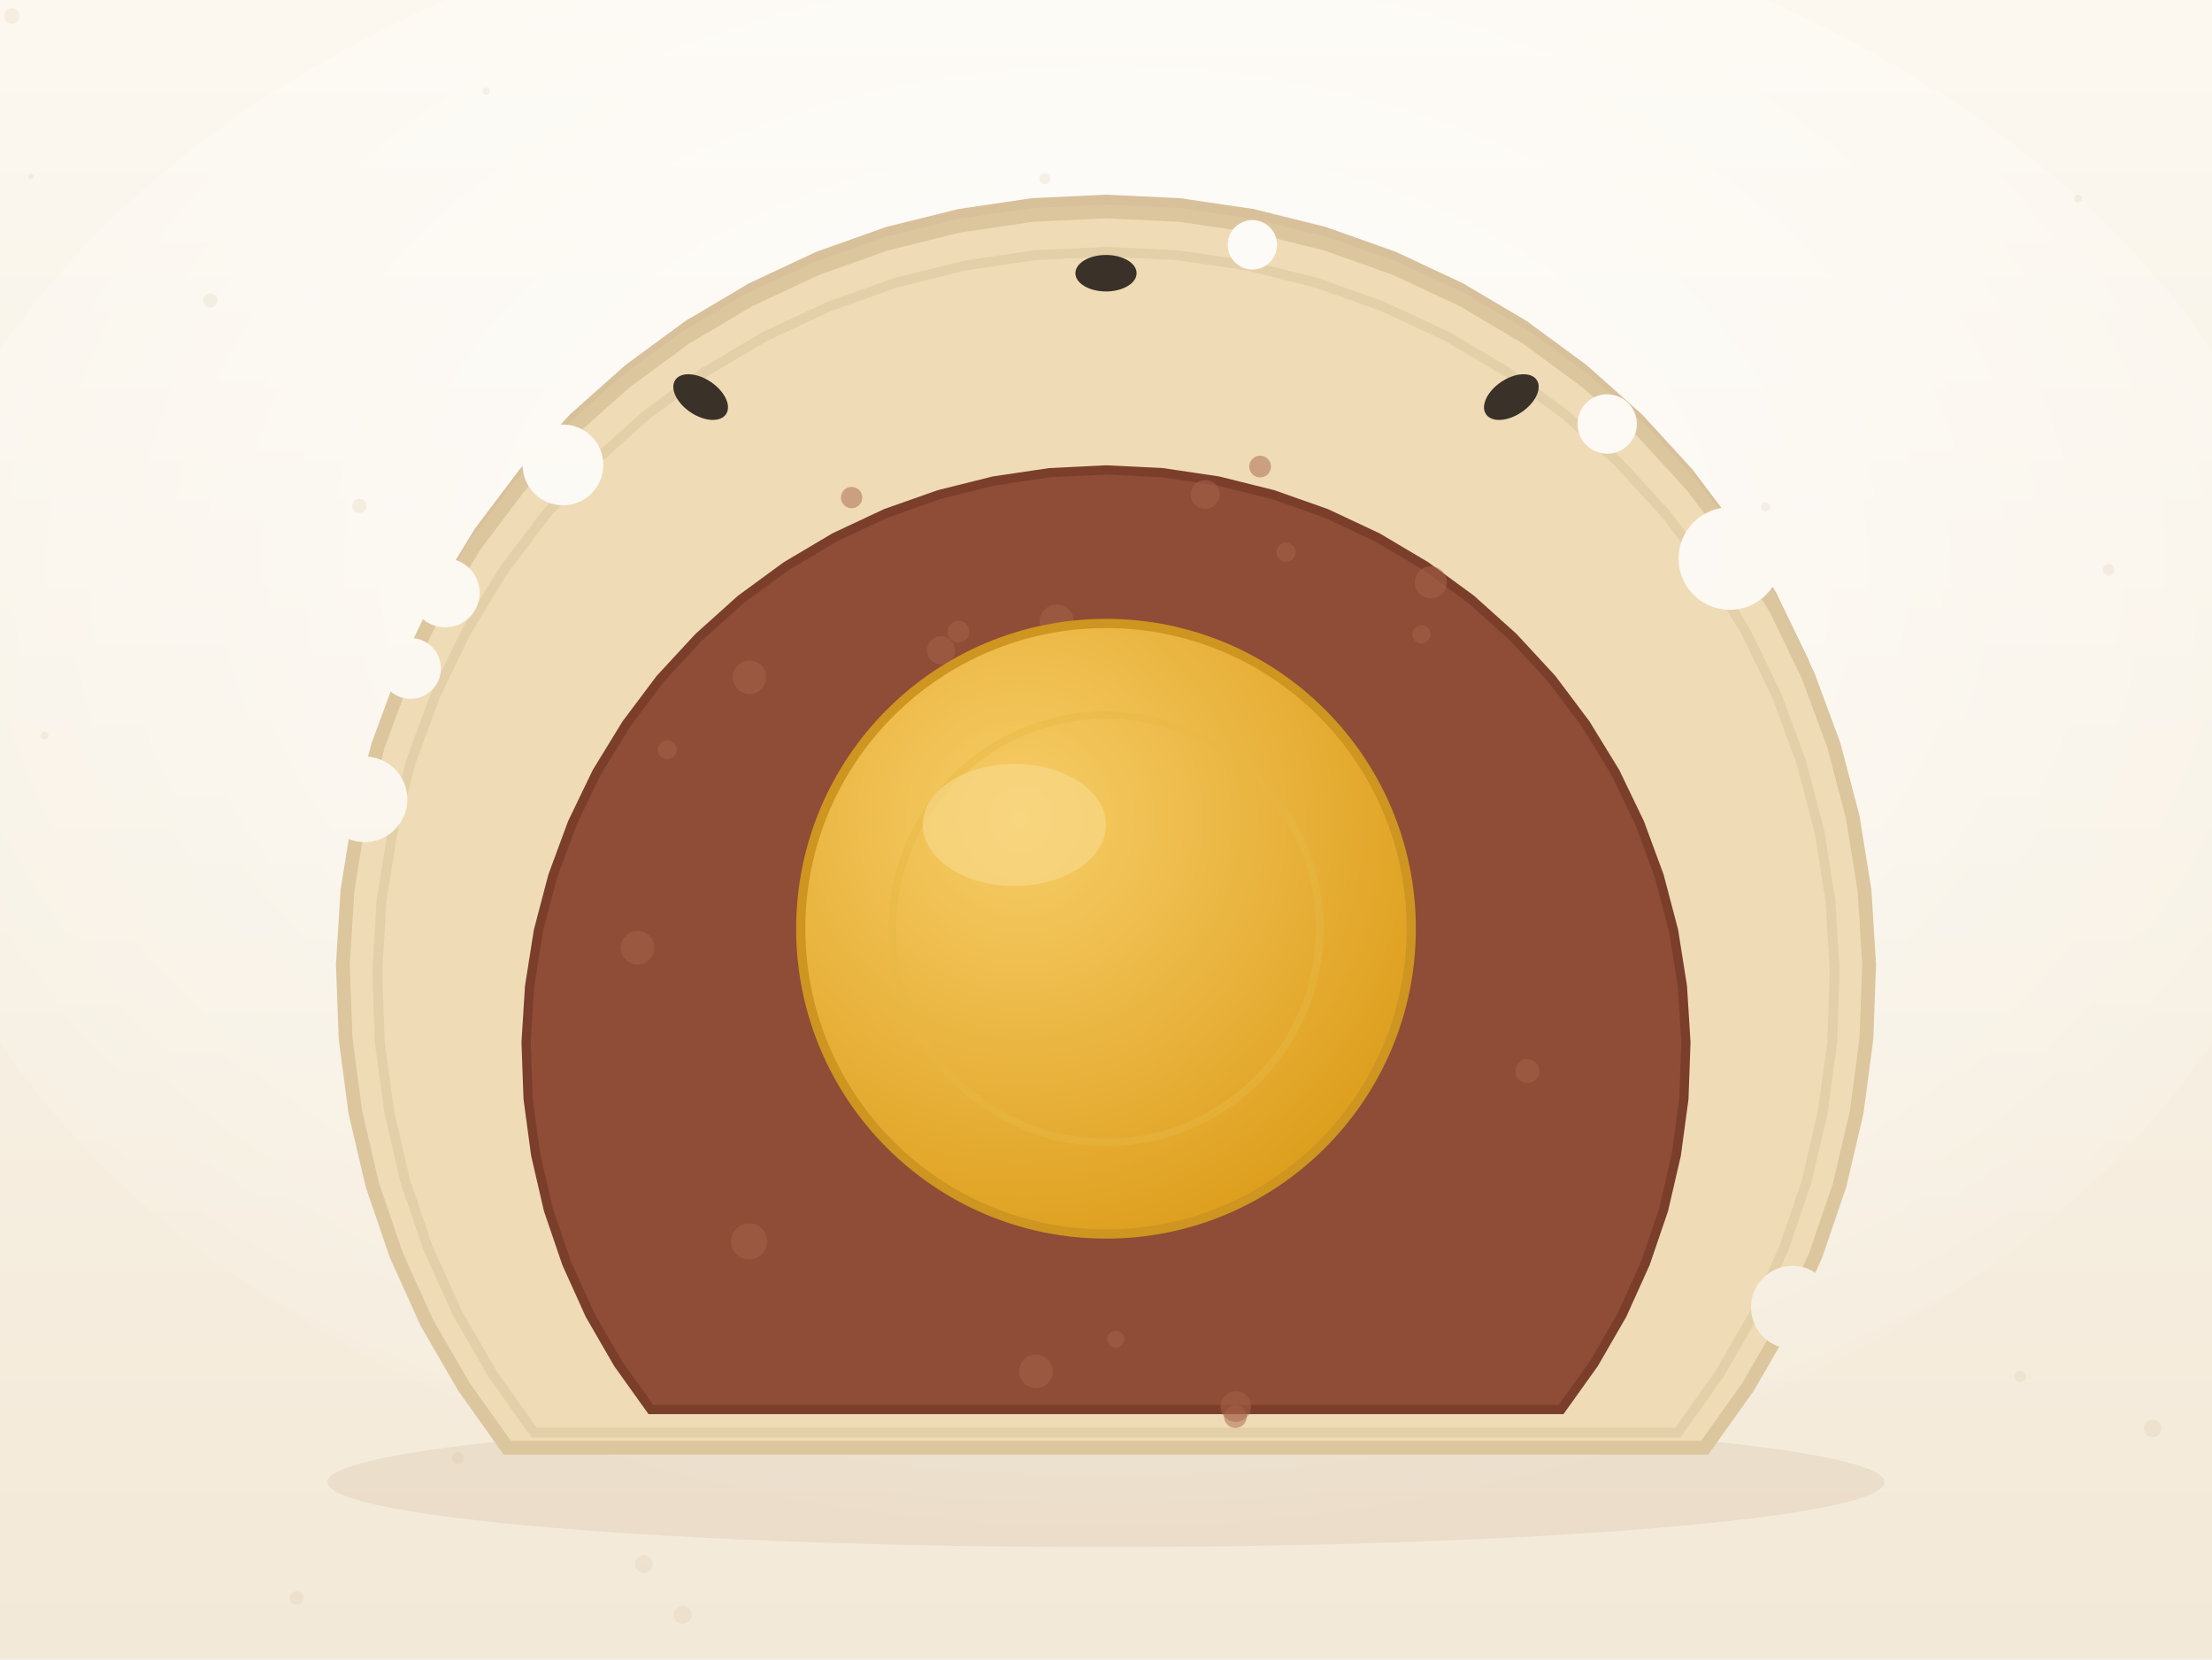
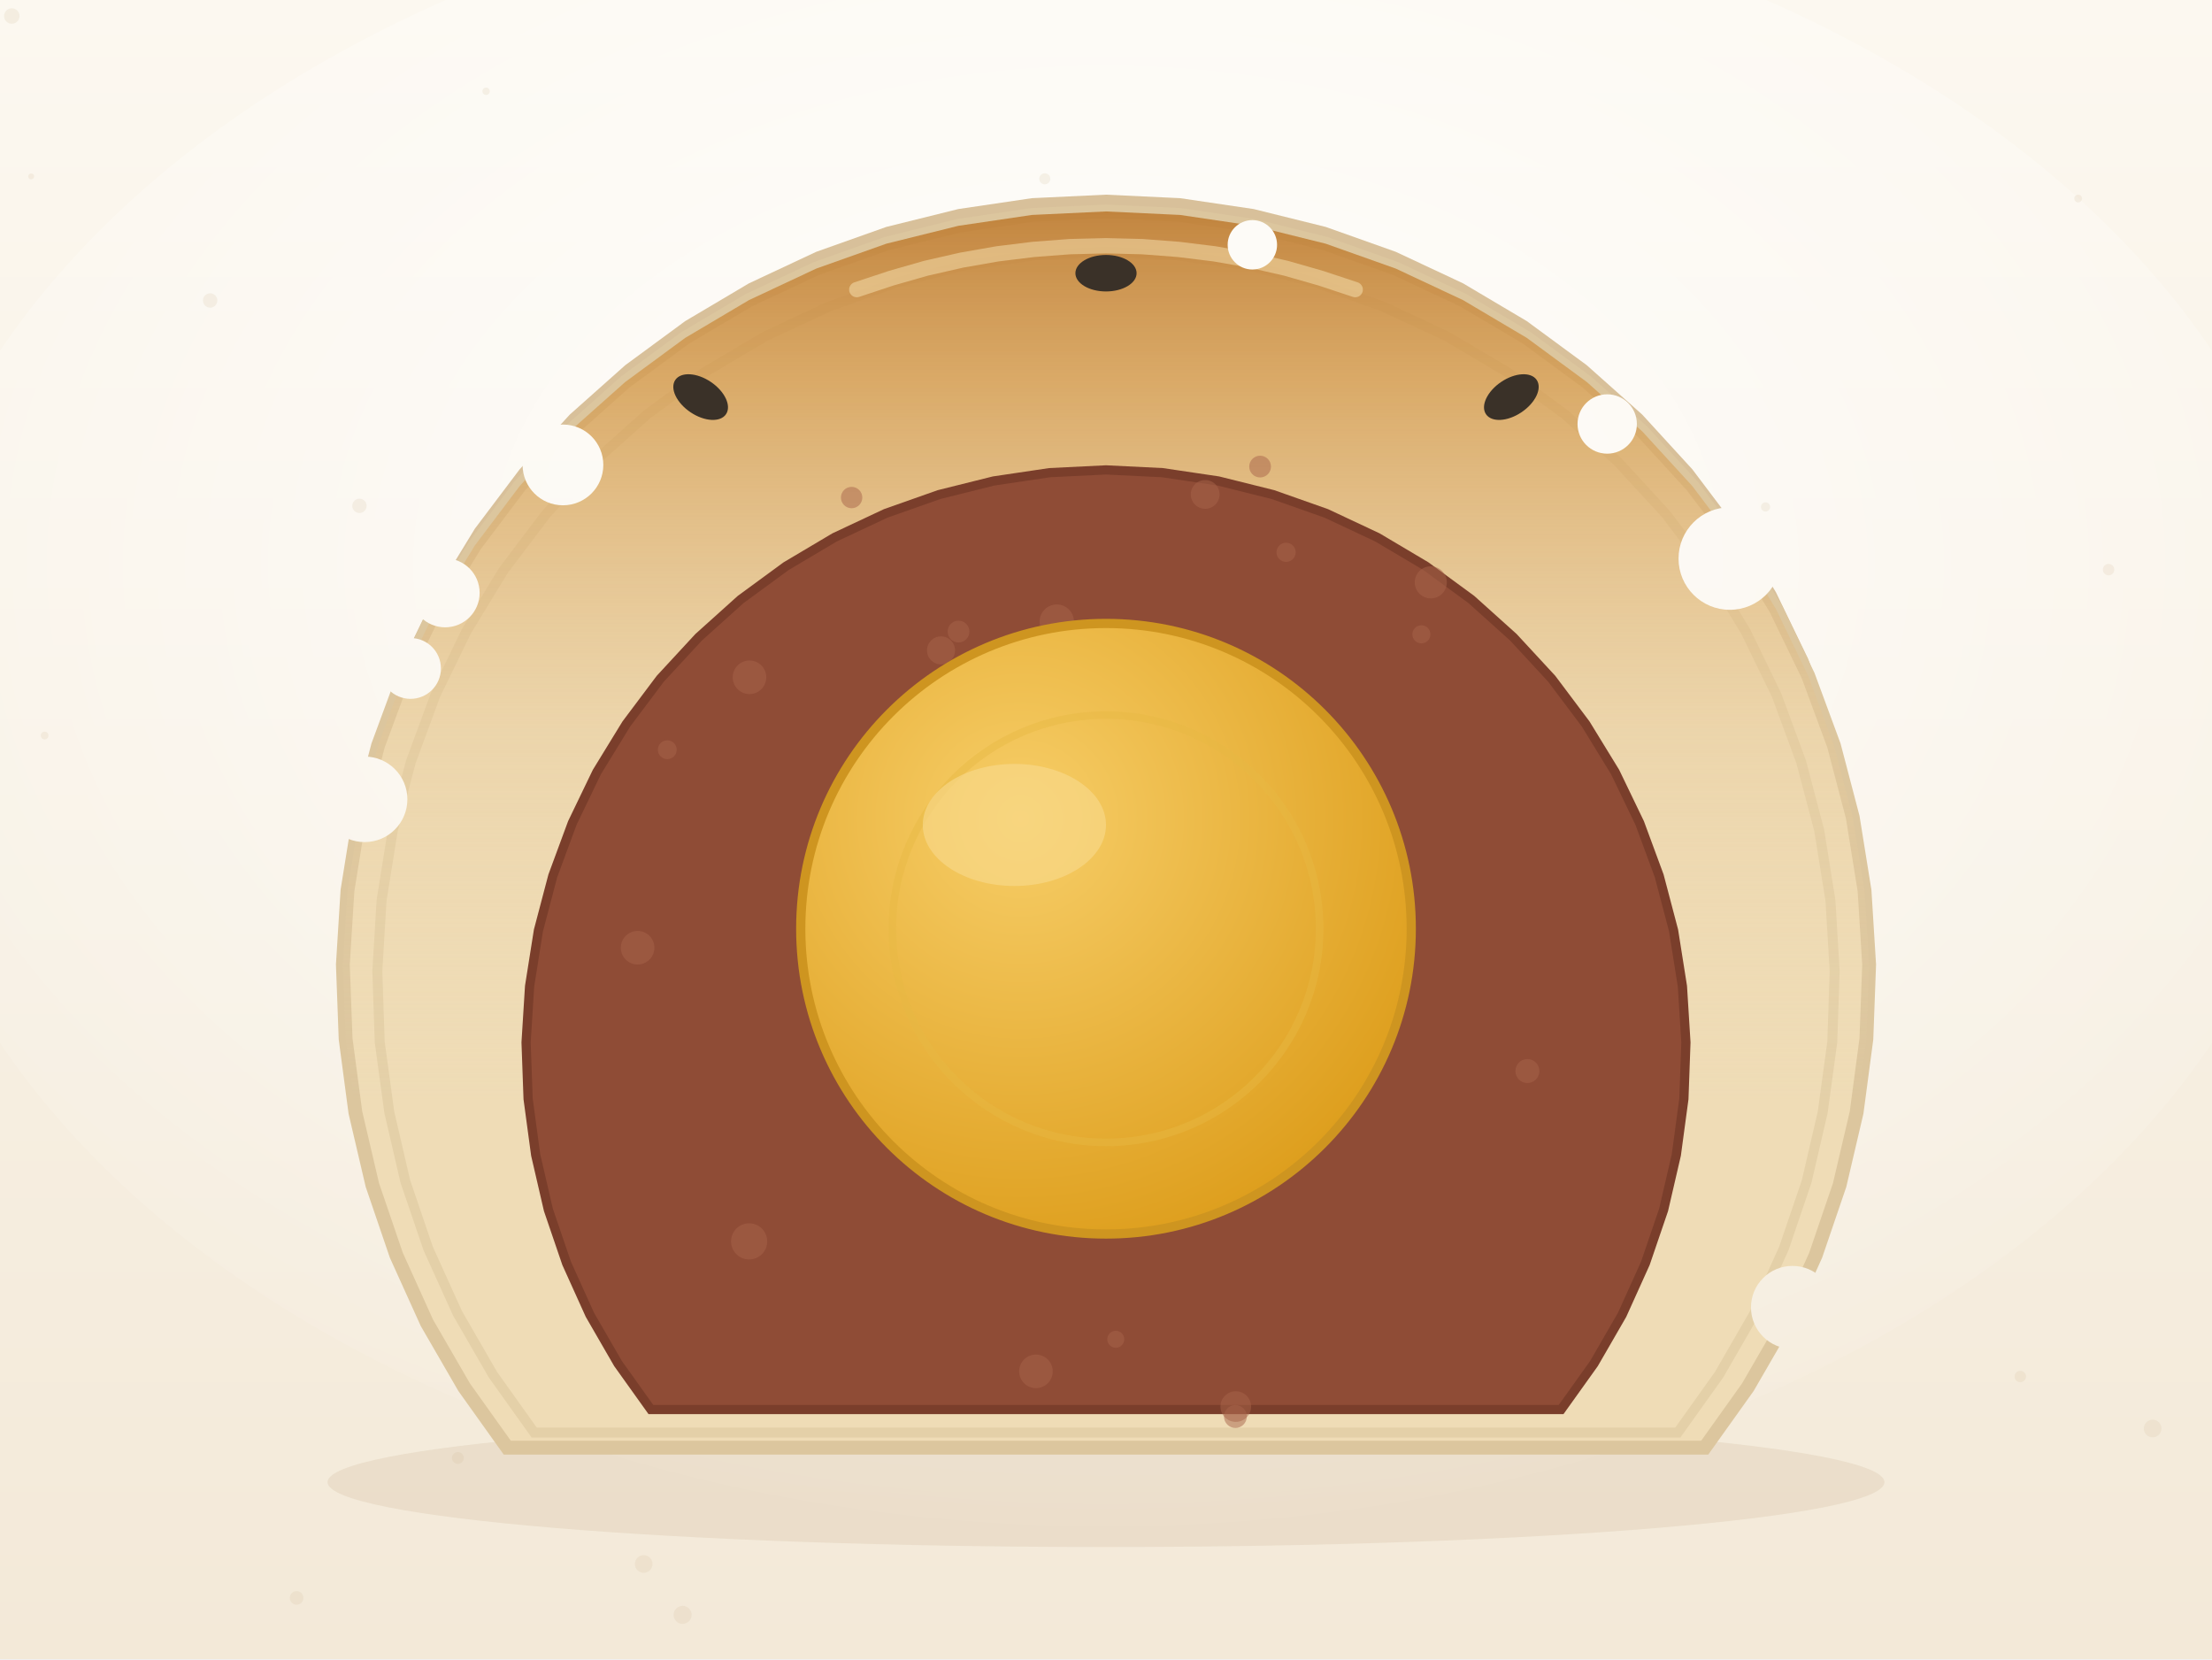
<svg xmlns="http://www.w3.org/2000/svg" viewBox="0 0 1200 900" width="1200" height="900" role="img" aria-label="红豆沙蛋黄酥">
  <defs>
    <linearGradient id="bg" x1="0" y1="0" x2="0" y2="1">
      <stop offset="0" stop-color="#FCF8F0" />
      <stop offset="1" stop-color="#F3E9D8" />
    </linearGradient>
    <radialGradient id="glow" cx="50%" cy="42%" r="62%">
      <stop offset="0" stop-color="#FFFFFF" stop-opacity="0.85" />
      <stop offset="1" stop-color="#FFFFFF" stop-opacity="0" />
    </radialGradient>
    <radialGradient id="yolk" cx="36%" cy="32%" r="72%">
      <stop offset="0" stop-color="#F7CE68" />
      <stop offset="1" stop-color="#DE9F1E" />
    </radialGradient>
    <radialGradient id="wash" cx="40%" cy="34%" r="70%">
      <stop offset="0" stop-color="#E9BE84" stop-opacity="0.95" />
      <stop offset="1" stop-color="#D9A75E" stop-opacity="0.75" />
    </radialGradient>
  </defs>
  <rect width="1200" height="900" fill="url(#bg)" />
  <ellipse cx="600" cy="378" rx="660" ry="450" fill="url(#glow)" />
  <circle cx="1127.4" cy="107.7" r="2.1" fill="#C9B48F" opacity="0.16" />
  <circle cx="349.2" cy="848.4" r="4.8" fill="#C9B48F" opacity="0.16" />
  <circle cx="501.6" cy="312" r="4.3" fill="#C9B48F" opacity="0.16" />
  <circle cx="884.6" cy="673.6" r="1.9" fill="#C9B48F" opacity="0.16" />
  <circle cx="798.2" cy="508" r="2.6" fill="#C9B48F" opacity="0.16" />
  <circle cx="742.2" cy="190.4" r="4.3" fill="#C9B48F" opacity="0.16" />
  <circle cx="16.9" cy="95.7" r="1.6" fill="#C9B48F" opacity="0.16" />
  <circle cx="322.1" cy="598.9" r="2.8" fill="#C9B48F" opacity="0.16" />
  <circle cx="957.8" cy="275" r="2.5" fill="#C9B48F" opacity="0.16" />
  <circle cx="24.2" cy="399" r="2.1" fill="#C9B48F" opacity="0.16" />
  <circle cx="421" cy="446" r="3" fill="#C9B48F" opacity="0.16" />
  <circle cx="248.4" cy="790.9" r="3.2" fill="#C9B48F" opacity="0.16" />
  <circle cx="6.4" cy="8.7" r="4.2" fill="#C9B48F" opacity="0.16" />
  <circle cx="195" cy="274.4" r="3.9" fill="#C9B48F" opacity="0.16" />
  <circle cx="114" cy="163" r="3.9" fill="#C9B48F" opacity="0.16" />
  <circle cx="263.7" cy="49.5" r="2" fill="#C9B48F" opacity="0.16" />
  <circle cx="1143.9" cy="309" r="3.1" fill="#C9B48F" opacity="0.16" />
  <circle cx="854.7" cy="416.4" r="1.9" fill="#C9B48F" opacity="0.16" />
  <circle cx="1096" cy="746.7" r="3.1" fill="#C9B48F" opacity="0.16" />
  <circle cx="1167.8" cy="774.9" r="4.8" fill="#C9B48F" opacity="0.16" />
  <circle cx="370.3" cy="876" r="4.9" fill="#C9B48F" opacity="0.16" />
  <circle cx="403.2" cy="525" r="5" fill="#C9B48F" opacity="0.16" />
  <circle cx="566.8" cy="97" r="3" fill="#C9B48F" opacity="0.16" />
  <circle cx="160.9" cy="866.8" r="3.7" fill="#C9B48F" opacity="0.16" />
  <circle cx="885.5" cy="509.6" r="1.7" fill="#C9B48F" opacity="0.16" />
  <circle cx="840.7" cy="300.3" r="1.9" fill="#C9B48F" opacity="0.16" />
  <g>
    <g>
      <defs>
        <mask id="nib-600-785-414" maskUnits="userSpaceOnUse" x="20.4" y="-84.1" width="1159.2" height="1159.2">
          <rect x="20.4" y="-84.1" width="1159.2" height="1159.2" fill="#fff" />
          <circle cx="241.5" cy="321.6" r="18.7" fill="#000" />
          <circle cx="679.4" cy="132.8" r="13.4" fill="#000" />
          <circle cx="972.4" cy="709.2" r="22.5" fill="#000" />
          <circle cx="222.7" cy="362.6" r="16.5" fill="#000" />
          <circle cx="305.4" cy="252.2" r="21.9" fill="#000" />
          <circle cx="938.4" cy="303" r="27.8" fill="#000" />
          <circle cx="197.8" cy="433.6" r="23.2" fill="#000" />
          <circle cx="871.9" cy="230" r="16.1" fill="#000" />
        </mask>
      </defs>
      <ellipse cx="600" cy="804" rx="422.3" ry="35.2" fill="#B79B73" opacity="0.16" />
      <g mask="url(#nib-600-785-414)">
        <path d="M 275.2 776.2 L 251.8 743.4 L 231.6 708.5 L 215 671.8 L 202 633.7 L 192.8 594.4 L 187.5 554.5 L 186 514.2 L 188.5 474 L 194.9 434.2 L 205.1 395.2 L 219.1 357.4 L 236.6 321.2 L 257.6 286.8 L 281.9 254.6 L 309.1 224.9 L 339.2 198.1 L 371.7 174.2 L 406.3 153.7 L 442.8 136.6 L 480.8 123.1 L 519.9 113.4 L 559.8 107.5 L 600 105.6 L 640.2 107.5 L 680.1 113.4 L 719.2 123.1 L 757.2 136.6 L 793.7 153.7 L 828.3 174.2 L 860.8 198.1 L 890.9 224.9 L 918.1 254.6 L 942.4 286.8 L 963.4 321.2 L 980.9 357.4 L 994.9 395.2 L 1005.1 434.2 L 1011.5 474 L 1014 514.2 L 1012.5 554.5 L 1007.2 594.4 L 998 633.7 L 985 671.8 L 968.4 708.5 L 948.2 743.4 L 924.8 776.2 Z" fill="#D8C09A" />
        <path d="M 275.2 785.3 L 251.8 752.5 L 231.6 717.6 L 215 680.9 L 202 642.8 L 192.8 603.5 L 187.5 563.6 L 186 523.3 L 188.5 483.1 L 194.9 443.3 L 205.1 404.4 L 219.1 366.5 L 236.6 330.3 L 257.6 295.9 L 281.9 263.7 L 309.1 234 L 339.2 207.2 L 371.7 183.3 L 406.3 162.8 L 442.8 145.7 L 480.8 132.2 L 519.9 122.5 L 559.8 116.6 L 600 114.7 L 640.2 116.6 L 680.1 122.5 L 719.2 132.2 L 757.2 145.7 L 793.7 162.8 L 828.3 183.3 L 860.8 207.2 L 890.9 234 L 918.1 263.7 L 942.4 295.9 L 963.4 330.3 L 980.9 366.5 L 994.9 404.4 L 1005.1 443.3 L 1011.5 483.1 L 1014 523.3 L 1012.5 563.6 L 1007.2 603.5 L 998 642.8 L 985 680.9 L 968.4 717.6 L 948.2 752.5 L 924.8 785.3 Z" fill="#EFDCB6" stroke="#DCC69E" stroke-width="7.5" />
        <path d="M 289.8 777.1 L 267.4 745.7 L 248.2 712.4 L 232.3 677.3 L 219.9 640.9 L 211.2 603.4 L 206 565.3 L 204.7 526.8 L 207 488.4 L 213.1 450.4 L 222.9 413.2 L 236.2 377.1 L 253 342.5 L 273 309.6 L 296.2 278.9 L 322.2 250.6 L 350.9 224.9 L 381.9 202.1 L 415 182.5 L 449.9 166.2 L 486.1 153.3 L 523.5 144 L 561.6 138.4 L 600 136.6 L 638.4 138.4 L 676.5 144 L 713.9 153.3 L 750.1 166.2 L 785 182.5 L 818.1 202.1 L 849.1 224.9 L 877.8 250.6 L 903.8 278.9 L 927 309.6 L 947 342.5 L 963.8 377.1 L 977.1 413.2 L 986.9 450.4 L 993 488.4 L 995.3 526.8 L 994 565.3 L 988.8 603.4 L 980.1 640.9 L 967.7 677.3 L 951.8 712.4 L 932.6 745.7 L 910.2 777.1 Z" fill="none" stroke="#E4D0A8" stroke-width="5.4" />
+         <linearGradient id="wash-600-785-414" gradientUnits="userSpaceOnUse" x1="0" y1="114.7" x2="0" y2="785.3">
+           <stop offset="0" stop-color="#BE7C33" stop-opacity="0.9" />
+           <stop offset="0.14" stop-color="#D2974A" stop-opacity="0.72" />
+           <stop offset="0.42" stop-color="#E6C795" stop-opacity="0.34" />
+           <stop offset="0.72" stop-color="#EFDCB6" stop-opacity="0" />
+         </linearGradient>
+         <path d="M 275.2 785.3 L 251.8 752.5 L 231.6 717.6 L 215 680.9 L 202 642.8 L 192.8 603.5 L 187.5 563.6 L 186 523.3 L 188.5 483.1 L 194.9 443.3 L 205.1 404.4 L 219.1 366.5 L 236.6 330.3 L 257.6 295.9 L 281.9 263.7 L 309.1 234 L 339.2 207.2 L 371.7 183.3 L 406.3 162.8 L 442.8 145.7 L 480.8 132.2 L 519.9 122.5 L 559.8 116.6 L 600 114.7 L 640.2 116.6 L 680.1 122.5 L 719.2 132.2 L 757.2 145.7 L 793.7 162.8 L 828.3 183.3 L 860.8 207.2 L 890.9 234 L 918.1 263.7 L 942.4 295.9 L 963.4 330.3 L 980.9 366.5 L 994.9 404.4 L 1005.1 443.3 L 1011.5 483.1 L 1014 523.3 L 1012.5 563.6 L 1007.2 603.5 L 998 642.8 L 985 680.9 L 968.4 717.6 L 948.2 752.5 L 924.8 785.3 Z" fill="url(#wash-600-785-414)" />
+         <path d="M 464.8 157.1 L 483.5 150.9 L 502.4 145.5 L 521.7 141.1 L 541.1 137.7 L 560.6 135.3 L 580.3 133.8 L 600 133.3 L 619.7 133.8 L 639.4 135.3 L 658.9 137.7 L 678.3 141.1 L 697.6 145.5 L 716.5 150.9 L 735.2 157.1" fill="none" stroke="#F7E3B4" stroke-width="8.3" stroke-linecap="round" opacity="0.5" />
        <path d="M 353.1 764.6 L 335.3 739.7 L 320 713.2 L 307.4 685.3 L 297.5 656.3 L 290.6 626.5 L 286.5 596.1 L 285.4 565.5 L 287.3 535 L 292.1 504.7 L 299.9 475.1 L 310.5 446.4 L 323.8 418.8 L 339.8 392.7 L 358.2 368.2 L 379 345.7 L 401.8 325.2 L 426.5 307.1 L 452.8 291.5 L 480.5 278.5 L 509.4 268.3 L 539.1 260.9 L 569.4 256.4 L 600 254.9 L 630.6 256.4 L 660.9 260.9 L 690.6 268.3 L 719.5 278.5 L 747.2 291.5 L 773.5 307.1 L 798.2 325.2 L 821 345.7 L 841.8 368.2 L 860.2 392.7 L 876.2 418.8 L 889.5 446.4 L 900.1 475.1 L 907.9 504.7 L 912.7 535 L 914.6 565.5 L 913.5 596.1 L 909.4 626.5 L 902.5 656.3 L 892.6 685.3 L 880 713.2 L 864.7 739.7 L 846.9 764.6 Z" fill="#8F4C36" stroke="#7A3E2B" stroke-width="5" />
        <circle cx="771.1" cy="344.1" r="4.9" fill="#A8634A" opacity="0.5" />
        <circle cx="670.4" cy="763" r="8.3" fill="#A8634A" opacity="0.5" />
        <circle cx="828.6" cy="581" r="6.5" fill="#A8634A" opacity="0.5" />
        <circle cx="653.8" cy="268.2" r="7.8" fill="#A8634A" opacity="0.5" />
        <circle cx="776.2" cy="315.9" r="8.7" fill="#A8634A" opacity="0.5" />
        <circle cx="520" cy="342.6" r="5.9" fill="#A8634A" opacity="0.5" />
        <circle cx="510.5" cy="352.8" r="7.6" fill="#A8634A" opacity="0.5" />
        <circle cx="605.3" cy="726.5" r="4.6" fill="#A8634A" opacity="0.5" />
        <circle cx="697.7" cy="299.6" r="5.2" fill="#A8634A" opacity="0.5" />
        <circle cx="683.6" cy="253.1" r="5.9" fill="#A8634A" opacity="0.5" />
        <circle cx="406.6" cy="367.4" r="9.1" fill="#A8634A" opacity="0.5" />
        <circle cx="462" cy="269.9" r="5.8" fill="#A8634A" opacity="0.5" />
        <circle cx="406.4" cy="673.4" r="9.8" fill="#A8634A" opacity="0.5" />
        <circle cx="670.2" cy="768.4" r="6.2" fill="#A8634A" opacity="0.5" />
        <circle cx="345.9" cy="514.1" r="9.1" fill="#A8634A" opacity="0.5" />
        <circle cx="573.3" cy="337.2" r="9.3" fill="#A8634A" opacity="0.5" />
        <circle cx="562" cy="743.9" r="9.1" fill="#A8634A" opacity="0.5" />
        <circle cx="362" cy="406.7" r="5.1" fill="#A8634A" opacity="0.5" />
        <circle cx="600" cy="503.8" r="165.6" fill="url(#yolk)" stroke="#CE9520" stroke-width="5" />
        <circle cx="600" cy="503.8" r="115.9" fill="none" stroke="#E7B843" stroke-width="4.1" opacity="0.45" />
        <ellipse cx="550.3" cy="447.5" rx="49.7" ry="33.1" fill="#F8DA8E" opacity="0.6" />
        <ellipse cx="819.9" cy="215.4" rx="16.6" ry="9.9" transform="rotate(-34 819.9 215.4)" fill="#3A3128" />
        <ellipse cx="600" cy="148.2" rx="16.6" ry="9.9" transform="rotate(0 600 148.2)" fill="#3A3128" />
        <ellipse cx="380.1" cy="215.4" rx="16.6" ry="9.9" transform="rotate(34 380.1 215.4)" fill="#3A3128" />
      </g>
    </g>
  </g>
</svg>
